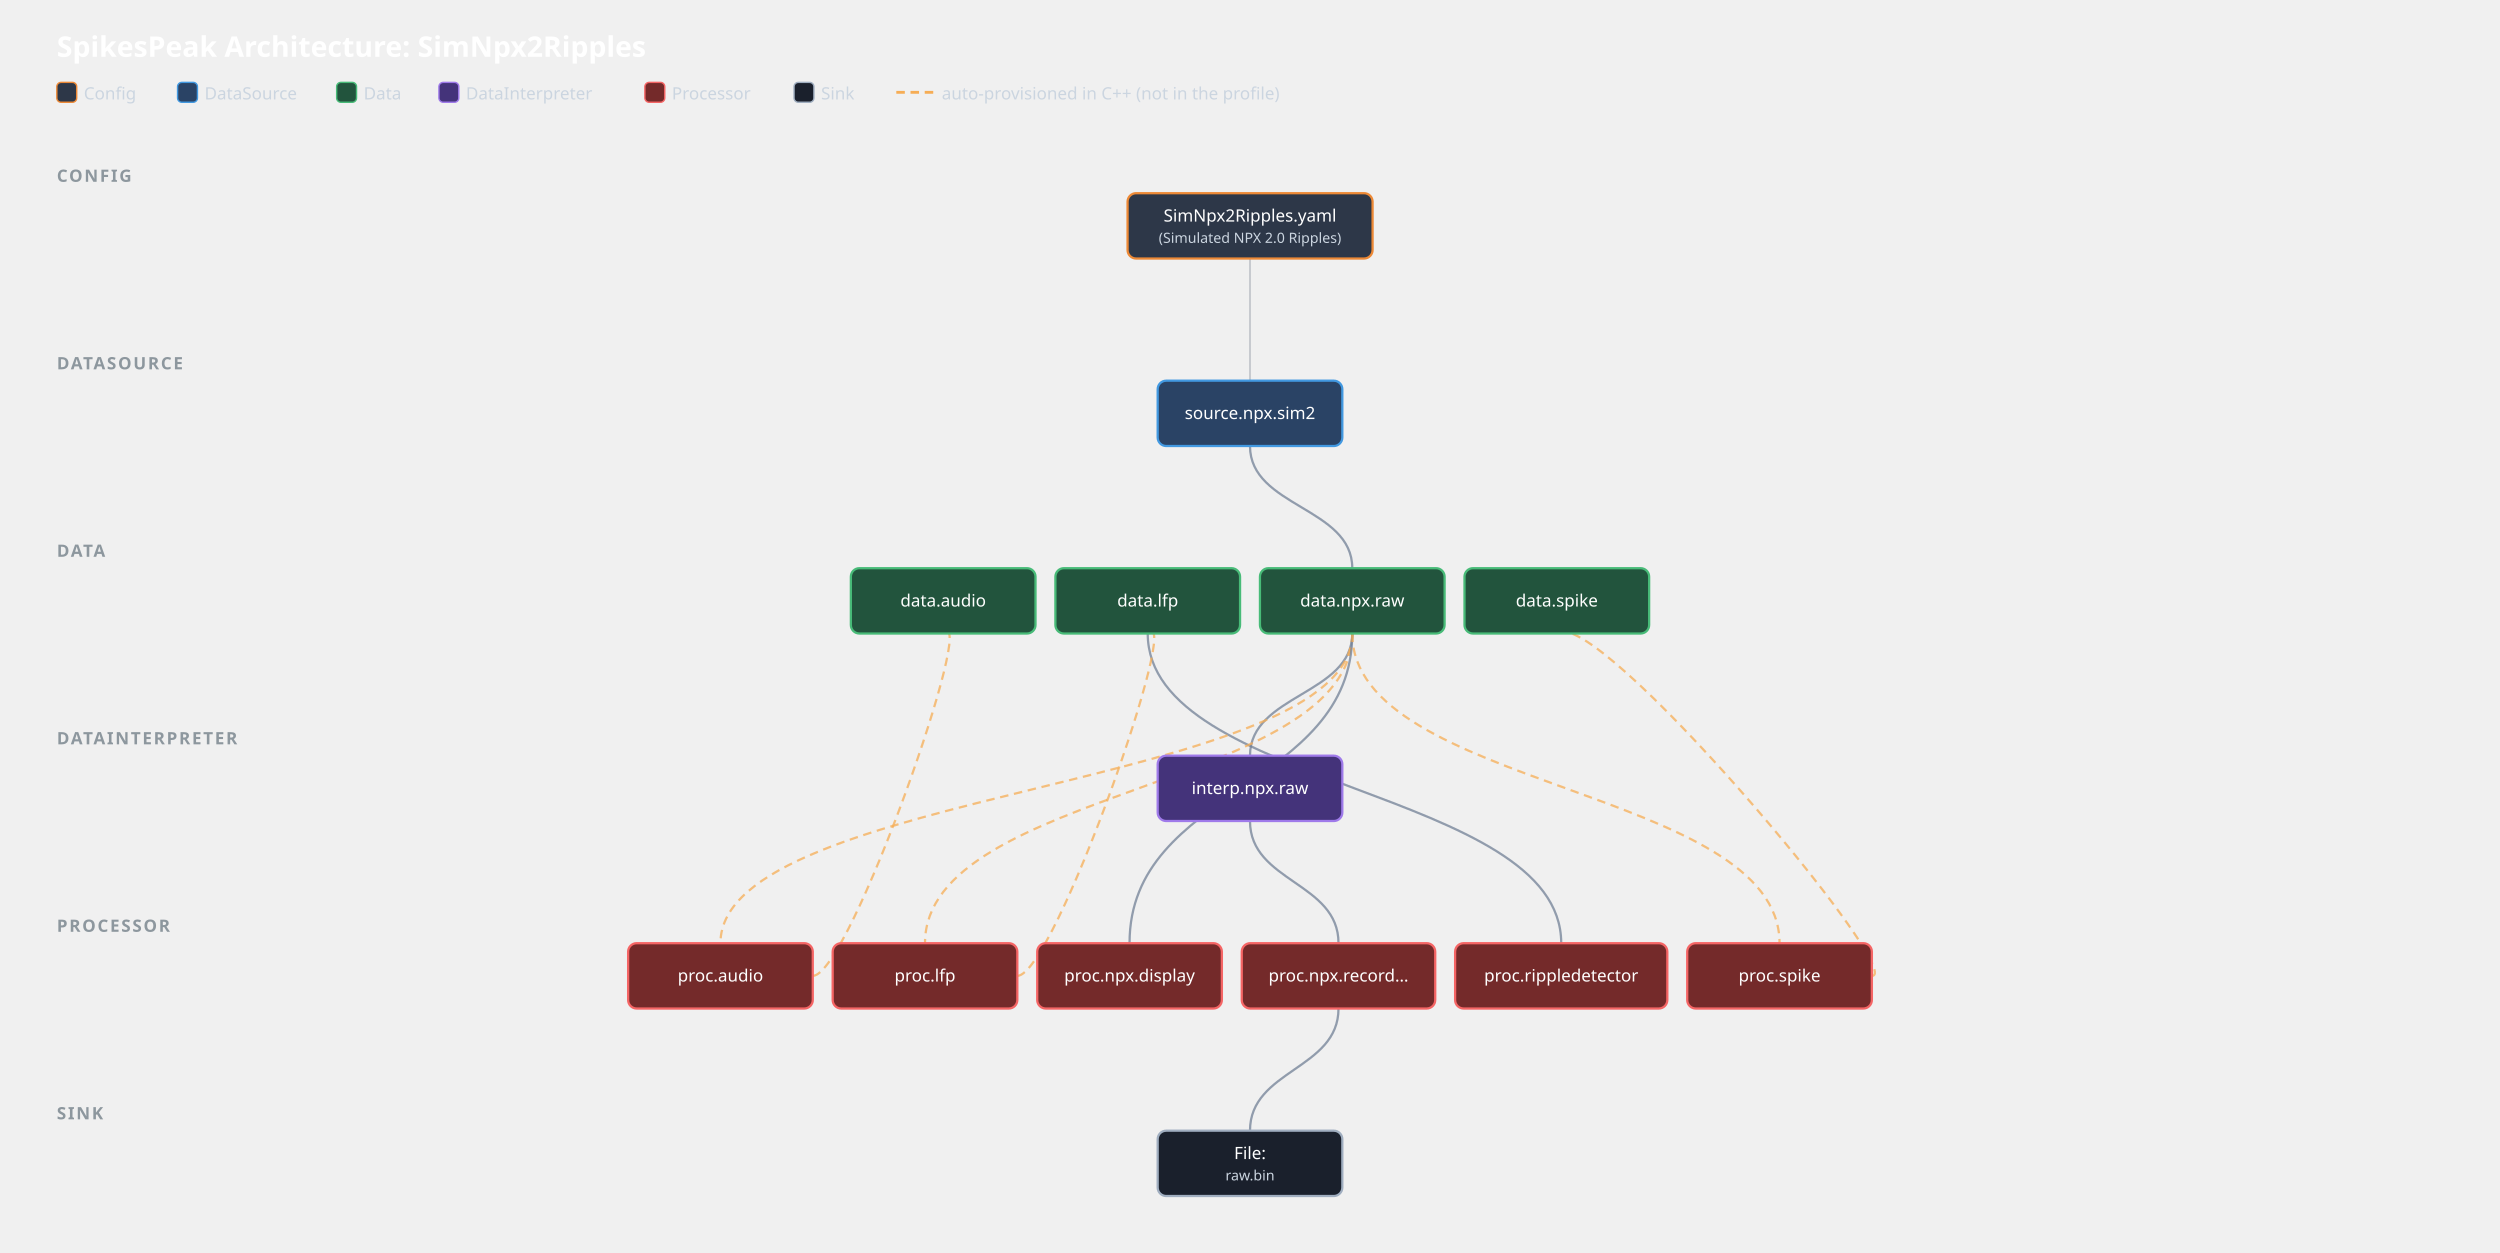
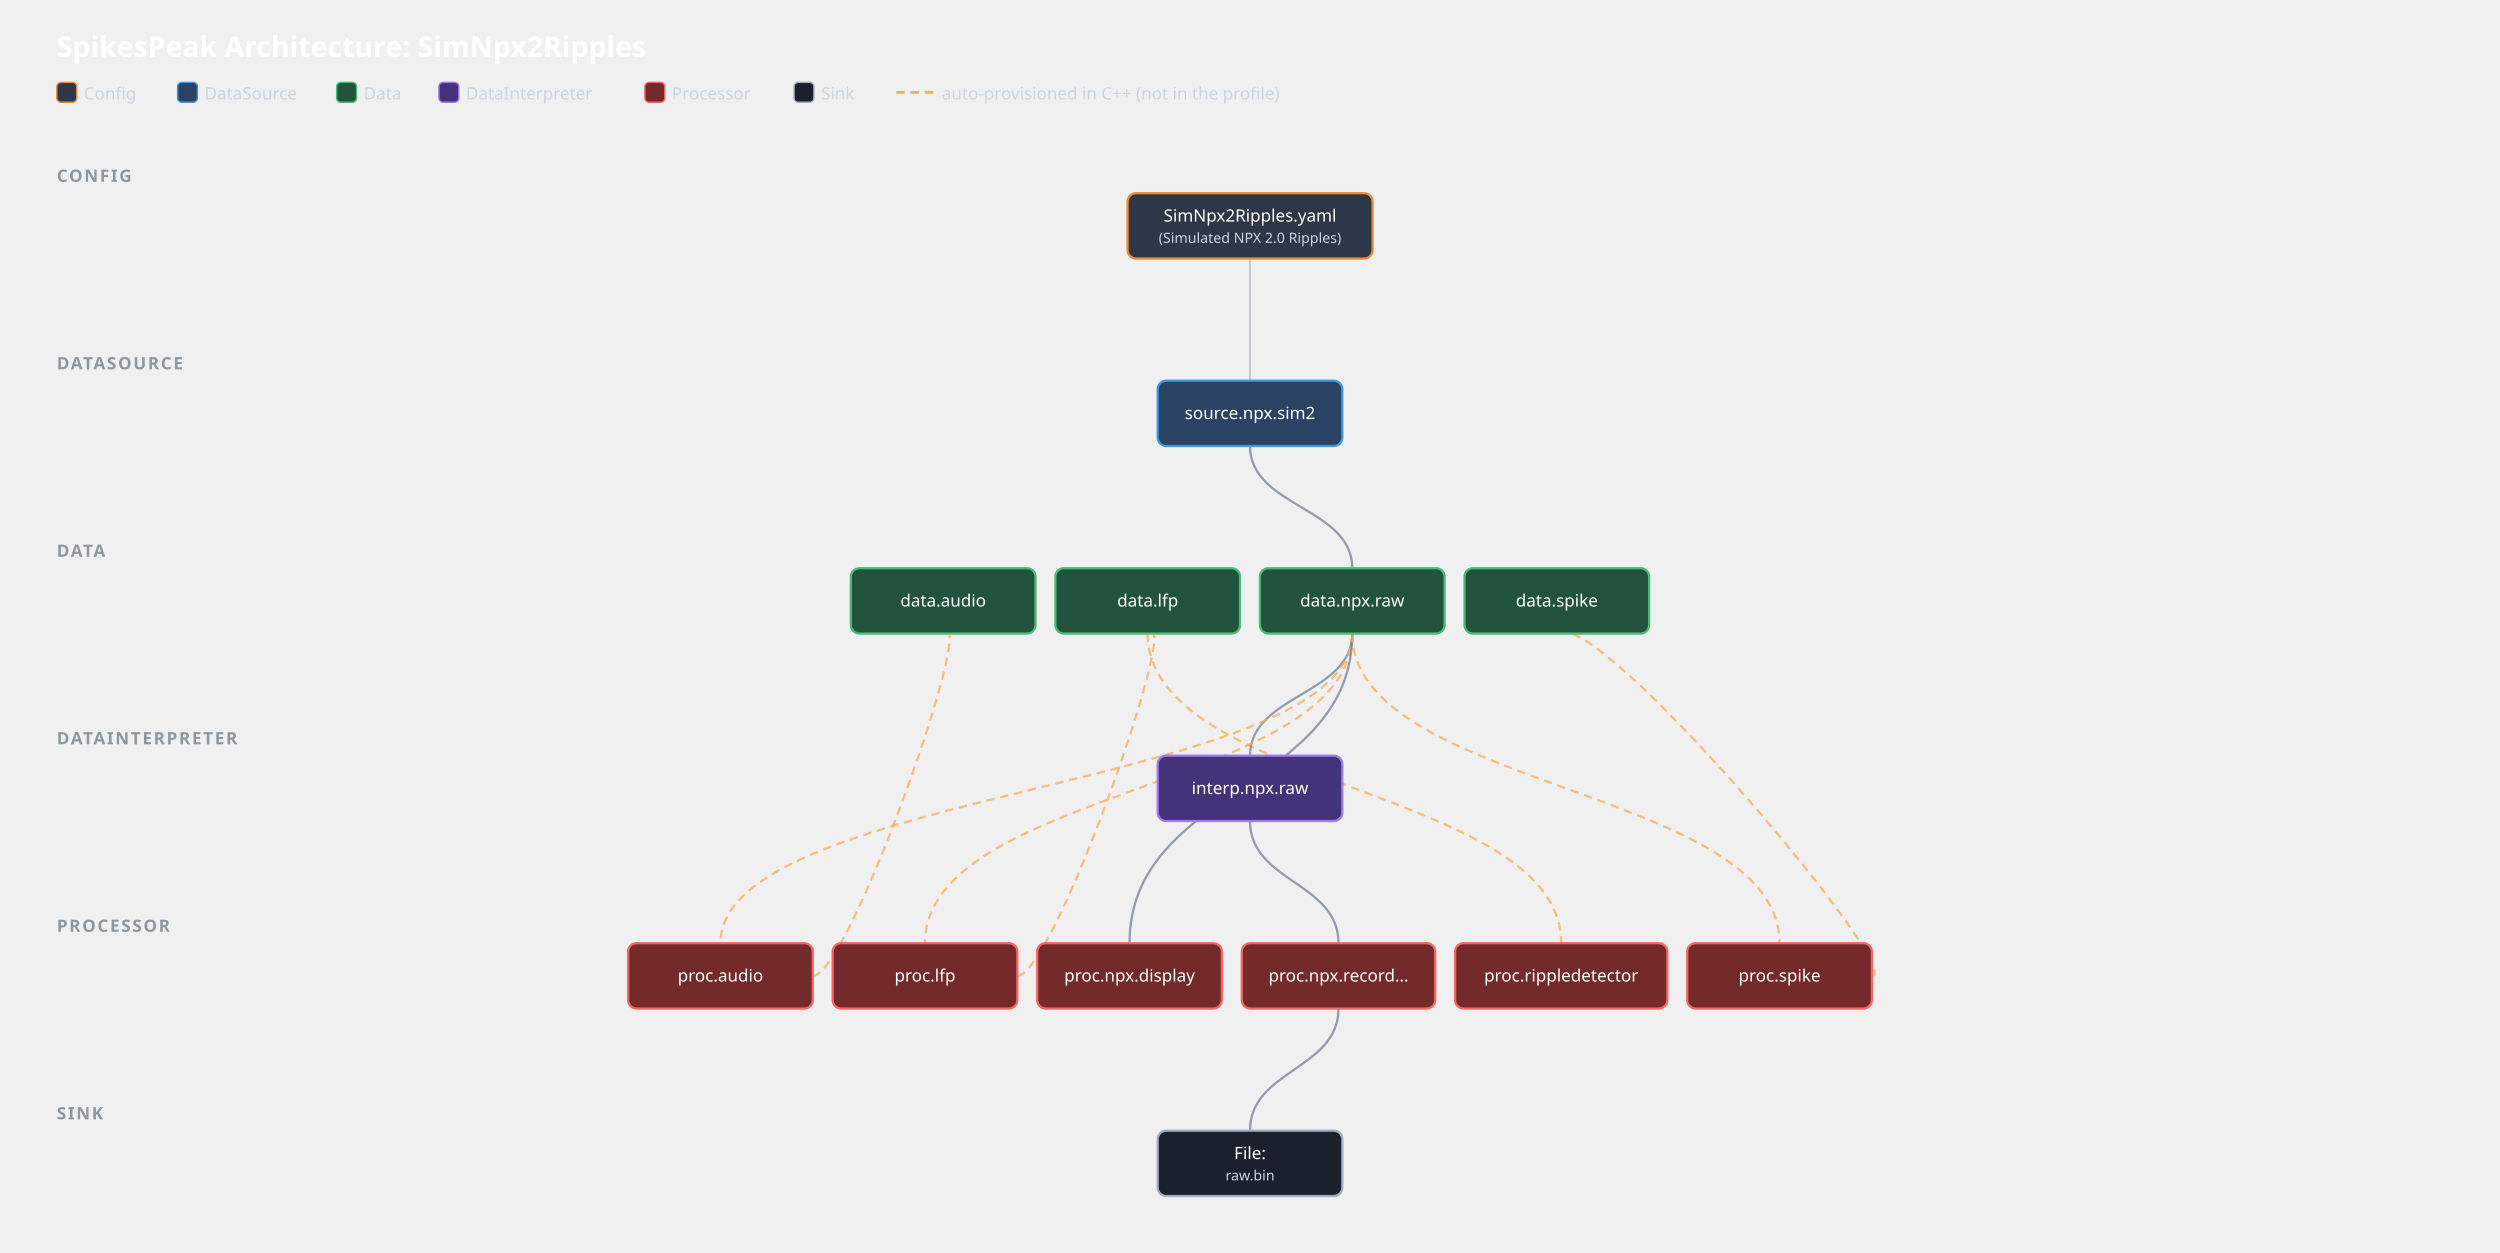
<svg xmlns="http://www.w3.org/2000/svg" width="1760.0" height="882.0" viewBox="0 0 1760.0 882.0" preserveAspectRatio="xMidYMin meet" style="background-color: #1a1a1a; max-width: 100%; height: auto;">
  <text x="40" y="40" fill="#fff" font-family="sans-serif" font-size="20" font-weight="bold">SpikesPeak Architecture: SimNpx2Ripples</text>
  <g id="legend">
    <rect x="40" y="58" width="14" height="14" rx="3" fill="#2d3748" stroke="#ed8936" stroke-width="1" />
    <text x="59" y="70" fill="#cbd5e0" font-family="sans-serif" font-size="12">Config</text>
    <rect x="125" y="58" width="14" height="14" rx="3" fill="#2a4365" stroke="#4299e1" stroke-width="1" />
    <text x="144" y="70" fill="#cbd5e0" font-family="sans-serif" font-size="12">DataSource</text>
    <rect x="237" y="58" width="14" height="14" rx="3" fill="#22543d" stroke="#48bb78" stroke-width="1" />
    <text x="256" y="70" fill="#cbd5e0" font-family="sans-serif" font-size="12">Data</text>
    <rect x="309" y="58" width="14" height="14" rx="3" fill="#44337a" stroke="#9f7aea" stroke-width="1" />
    <text x="328" y="70" fill="#cbd5e0" font-family="sans-serif" font-size="12">DataInterpreter</text>
    <rect x="454" y="58" width="14" height="14" rx="3" fill="#742a2a" stroke="#f56565" stroke-width="1" />
    <text x="473" y="70" fill="#cbd5e0" font-family="sans-serif" font-size="12">Processor</text>
    <rect x="559" y="58" width="14" height="14" rx="3" fill="#1a202c" stroke="#a0aec0" stroke-width="1" />
    <text x="578" y="70" fill="#cbd5e0" font-family="sans-serif" font-size="12">Sink</text>
    <path d="M 631 65 l 26 0" stroke="#f6ad55" stroke-width="2" stroke-dasharray="6 4" />
    <text x="663" y="70" fill="#cbd5e0" font-family="sans-serif" font-size="12">auto-provisioned in C++ (not in the profile)</text>
  </g>
  <g id="edges">
    <path d="M 880.0 182.0 C 880.0 207.8, 880.0 224.0, 880.0 242.0 L 880.0 268.0" fill="none" stroke="#4a5568" stroke-width="1.0" opacity="0.35" />
-     <path d="M 808.0 446.0 C 808.0 555.0, 1099.1 555.0, 1099.1 664.0" fill="none" stroke="#718096" stroke-width="1.6" opacity="0.75" />
+     <path d="M 808.0 446.0 C 808.0 555.0, 1099.1 555.0, 1099.1 664.0" fill="none" stroke="#f6ad55" stroke-width="1.6" opacity="0.75" stroke-dasharray="6 4" />
    <path d="M 952.0 446.0 C 952.0 489.0, 880.0 489.0, 880.0 532.0" fill="none" stroke="#718096" stroke-width="1.6" opacity="0.75" />
    <path d="M 952.0 446.0 C 952.0 555.0, 507.2 555.0, 507.2 664.0" fill="none" stroke="#f6ad55" stroke-width="1.6" opacity="0.75" stroke-dasharray="6 4" />
    <path d="M 952.0 446.0 C 952.0 555.0, 651.2 555.0, 651.2 664.0" fill="none" stroke="#f6ad55" stroke-width="1.6" opacity="0.75" stroke-dasharray="6 4" />
    <path d="M 952.0 446.0 C 952.0 555.0, 795.2 555.0, 795.2 664.0" fill="none" stroke="#718096" stroke-width="1.6" opacity="0.75" />
    <path d="M 952.0 446.0 C 952.0 555.0, 1252.8 555.0, 1252.8 664.0" fill="none" stroke="#f6ad55" stroke-width="1.6" opacity="0.75" stroke-dasharray="6 4" />
    <path d="M 880.0 578.0 C 880.0 621.0, 942.3 621.0, 942.3 664.0" fill="none" stroke="#718096" stroke-width="1.6" opacity="0.75" />
    <path d="M 572.2 687.0 C 598.2 687.0, 690.0 423.0, 664.0 446.0" fill="none" stroke="#f6ad55" stroke-width="1.6" opacity="0.75" stroke-dasharray="6 4" />
    <path d="M 716.2 687.0 C 742.2 687.0, 834.0 423.0, 808.0 446.0" fill="none" stroke="#f6ad55" stroke-width="1.6" opacity="0.75" stroke-dasharray="6 4" />
    <path d="M 942.3 710.0 C 942.3 753.0, 880.0 753.0, 880.0 796.0" fill="none" stroke="#718096" stroke-width="1.6" opacity="0.75" />
    <path d="M 1317.8 687.0 C 1343.8 687.0, 1122.0 423.0, 1096.0 446.0" fill="none" stroke="#f6ad55" stroke-width="1.6" opacity="0.75" stroke-dasharray="6 4" />
    <path d="M 880.0 314.0 C 880.0 357.0, 952.0 357.0, 952.0 400.0" fill="none" stroke="#718096" stroke-width="1.6" opacity="0.75" />
  </g>
  <g id="nodes">
    <text x="40" y="128.0" fill="#8d979e" font-family="sans-serif" font-size="12" font-weight="bold" letter-spacing="1.2">CONFIG</text>
    <text x="40" y="260.0" fill="#8d979e" font-family="sans-serif" font-size="12" font-weight="bold" letter-spacing="1.2">DATASOURCE</text>
    <text x="40" y="392.0" fill="#8d979e" font-family="sans-serif" font-size="12" font-weight="bold" letter-spacing="1.2">DATA</text>
    <text x="40" y="524.0" fill="#8d979e" font-family="sans-serif" font-size="12" font-weight="bold" letter-spacing="1.2">DATAINTERPRETER</text>
    <text x="40" y="656.0" fill="#8d979e" font-family="sans-serif" font-size="12" font-weight="bold" letter-spacing="1.2">PROCESSOR</text>
    <text x="40" y="788.0" fill="#8d979e" font-family="sans-serif" font-size="12" font-weight="bold" letter-spacing="1.2">SINK</text>
    <rect x="793.8" y="136.0" width="172.5" height="46" rx="6" fill="#2d3748" stroke="#ed8936" stroke-width="1.6" />
    <text x="880.0" y="156.0" fill="#fff" font-family="sans-serif" font-size="12" text-anchor="middle">SimNpx2Ripples.yaml</text>
    <text x="880.0" y="171.0" fill="#cbd5e0" font-family="sans-serif" font-size="10" text-anchor="middle">(Simulated NPX 2.0 Ripples)</text>
    <rect x="599.0" y="400.0" width="130.0" height="46" rx="6" fill="#22543d" stroke="#48bb78" stroke-width="1.6" />
    <text x="664.0" y="427.0" fill="#fff" font-family="sans-serif" font-size="12" text-anchor="middle">data.audio</text>
    <rect x="743.0" y="400.0" width="130.0" height="46" rx="6" fill="#22543d" stroke="#48bb78" stroke-width="1.6" />
    <text x="808.0" y="427.0" fill="#fff" font-family="sans-serif" font-size="12" text-anchor="middle">data.lfp</text>
    <rect x="887.0" y="400.0" width="130.0" height="46" rx="6" fill="#22543d" stroke="#48bb78" stroke-width="1.6" />
    <text x="952.0" y="427.0" fill="#fff" font-family="sans-serif" font-size="12" text-anchor="middle">data.npx.raw</text>
    <rect x="1031.0" y="400.0" width="130.0" height="46" rx="6" fill="#22543d" stroke="#48bb78" stroke-width="1.6" />
    <text x="1096.0" y="427.0" fill="#fff" font-family="sans-serif" font-size="12" text-anchor="middle">data.spike</text>
    <rect x="815.0" y="532.0" width="130.0" height="46" rx="6" fill="#44337a" stroke="#9f7aea" stroke-width="1.6" />
    <text x="880.0" y="559.0" fill="#fff" font-family="sans-serif" font-size="12" text-anchor="middle">interp.npx.raw</text>
    <rect x="442.2" y="664.0" width="130.0" height="46" rx="6" fill="#742a2a" stroke="#f56565" stroke-width="1.6" />
    <text x="507.2" y="691.0" fill="#fff" font-family="sans-serif" font-size="12" text-anchor="middle">proc.audio</text>
    <rect x="586.2" y="664.0" width="130.0" height="46" rx="6" fill="#742a2a" stroke="#f56565" stroke-width="1.6" />
    <text x="651.2" y="691.0" fill="#fff" font-family="sans-serif" font-size="12" text-anchor="middle">proc.lfp</text>
    <rect x="730.2" y="664.0" width="130.0" height="46" rx="6" fill="#742a2a" stroke="#f56565" stroke-width="1.6" />
    <text x="795.2" y="691.0" fill="#fff" font-family="sans-serif" font-size="12" text-anchor="middle">proc.npx.display</text>
    <rect x="874.2" y="664.0" width="136.2" height="46" rx="6" fill="#742a2a" stroke="#f56565" stroke-width="1.6" />
    <text x="942.3" y="691.0" fill="#fff" font-family="sans-serif" font-size="12" text-anchor="middle">proc.npx.record…</text>
    <rect x="1024.4" y="664.0" width="149.4" height="46" rx="6" fill="#742a2a" stroke="#f56565" stroke-width="1.6" />
    <text x="1099.1" y="691.0" fill="#fff" font-family="sans-serif" font-size="12" text-anchor="middle">proc.rippledetector</text>
    <rect x="1187.8" y="664.0" width="130.0" height="46" rx="6" fill="#742a2a" stroke="#f56565" stroke-width="1.6" />
    <text x="1252.8" y="691.0" fill="#fff" font-family="sans-serif" font-size="12" text-anchor="middle">proc.spike</text>
    <rect x="815.0" y="796.0" width="130.0" height="46" rx="6" fill="#1a202c" stroke="#a0aec0" stroke-width="1.6" />
    <text x="880.0" y="816.0" fill="#fff" font-family="sans-serif" font-size="12" text-anchor="middle">File:</text>
    <text x="880.0" y="831.0" fill="#cbd5e0" font-family="sans-serif" font-size="10" text-anchor="middle">raw.bin</text>
    <rect x="815.0" y="268.0" width="130.0" height="46" rx="6" fill="#2a4365" stroke="#4299e1" stroke-width="1.6" />
    <text x="880.0" y="295.0" fill="#fff" font-family="sans-serif" font-size="12" text-anchor="middle">source.npx.sim2</text>
  </g>
</svg>
